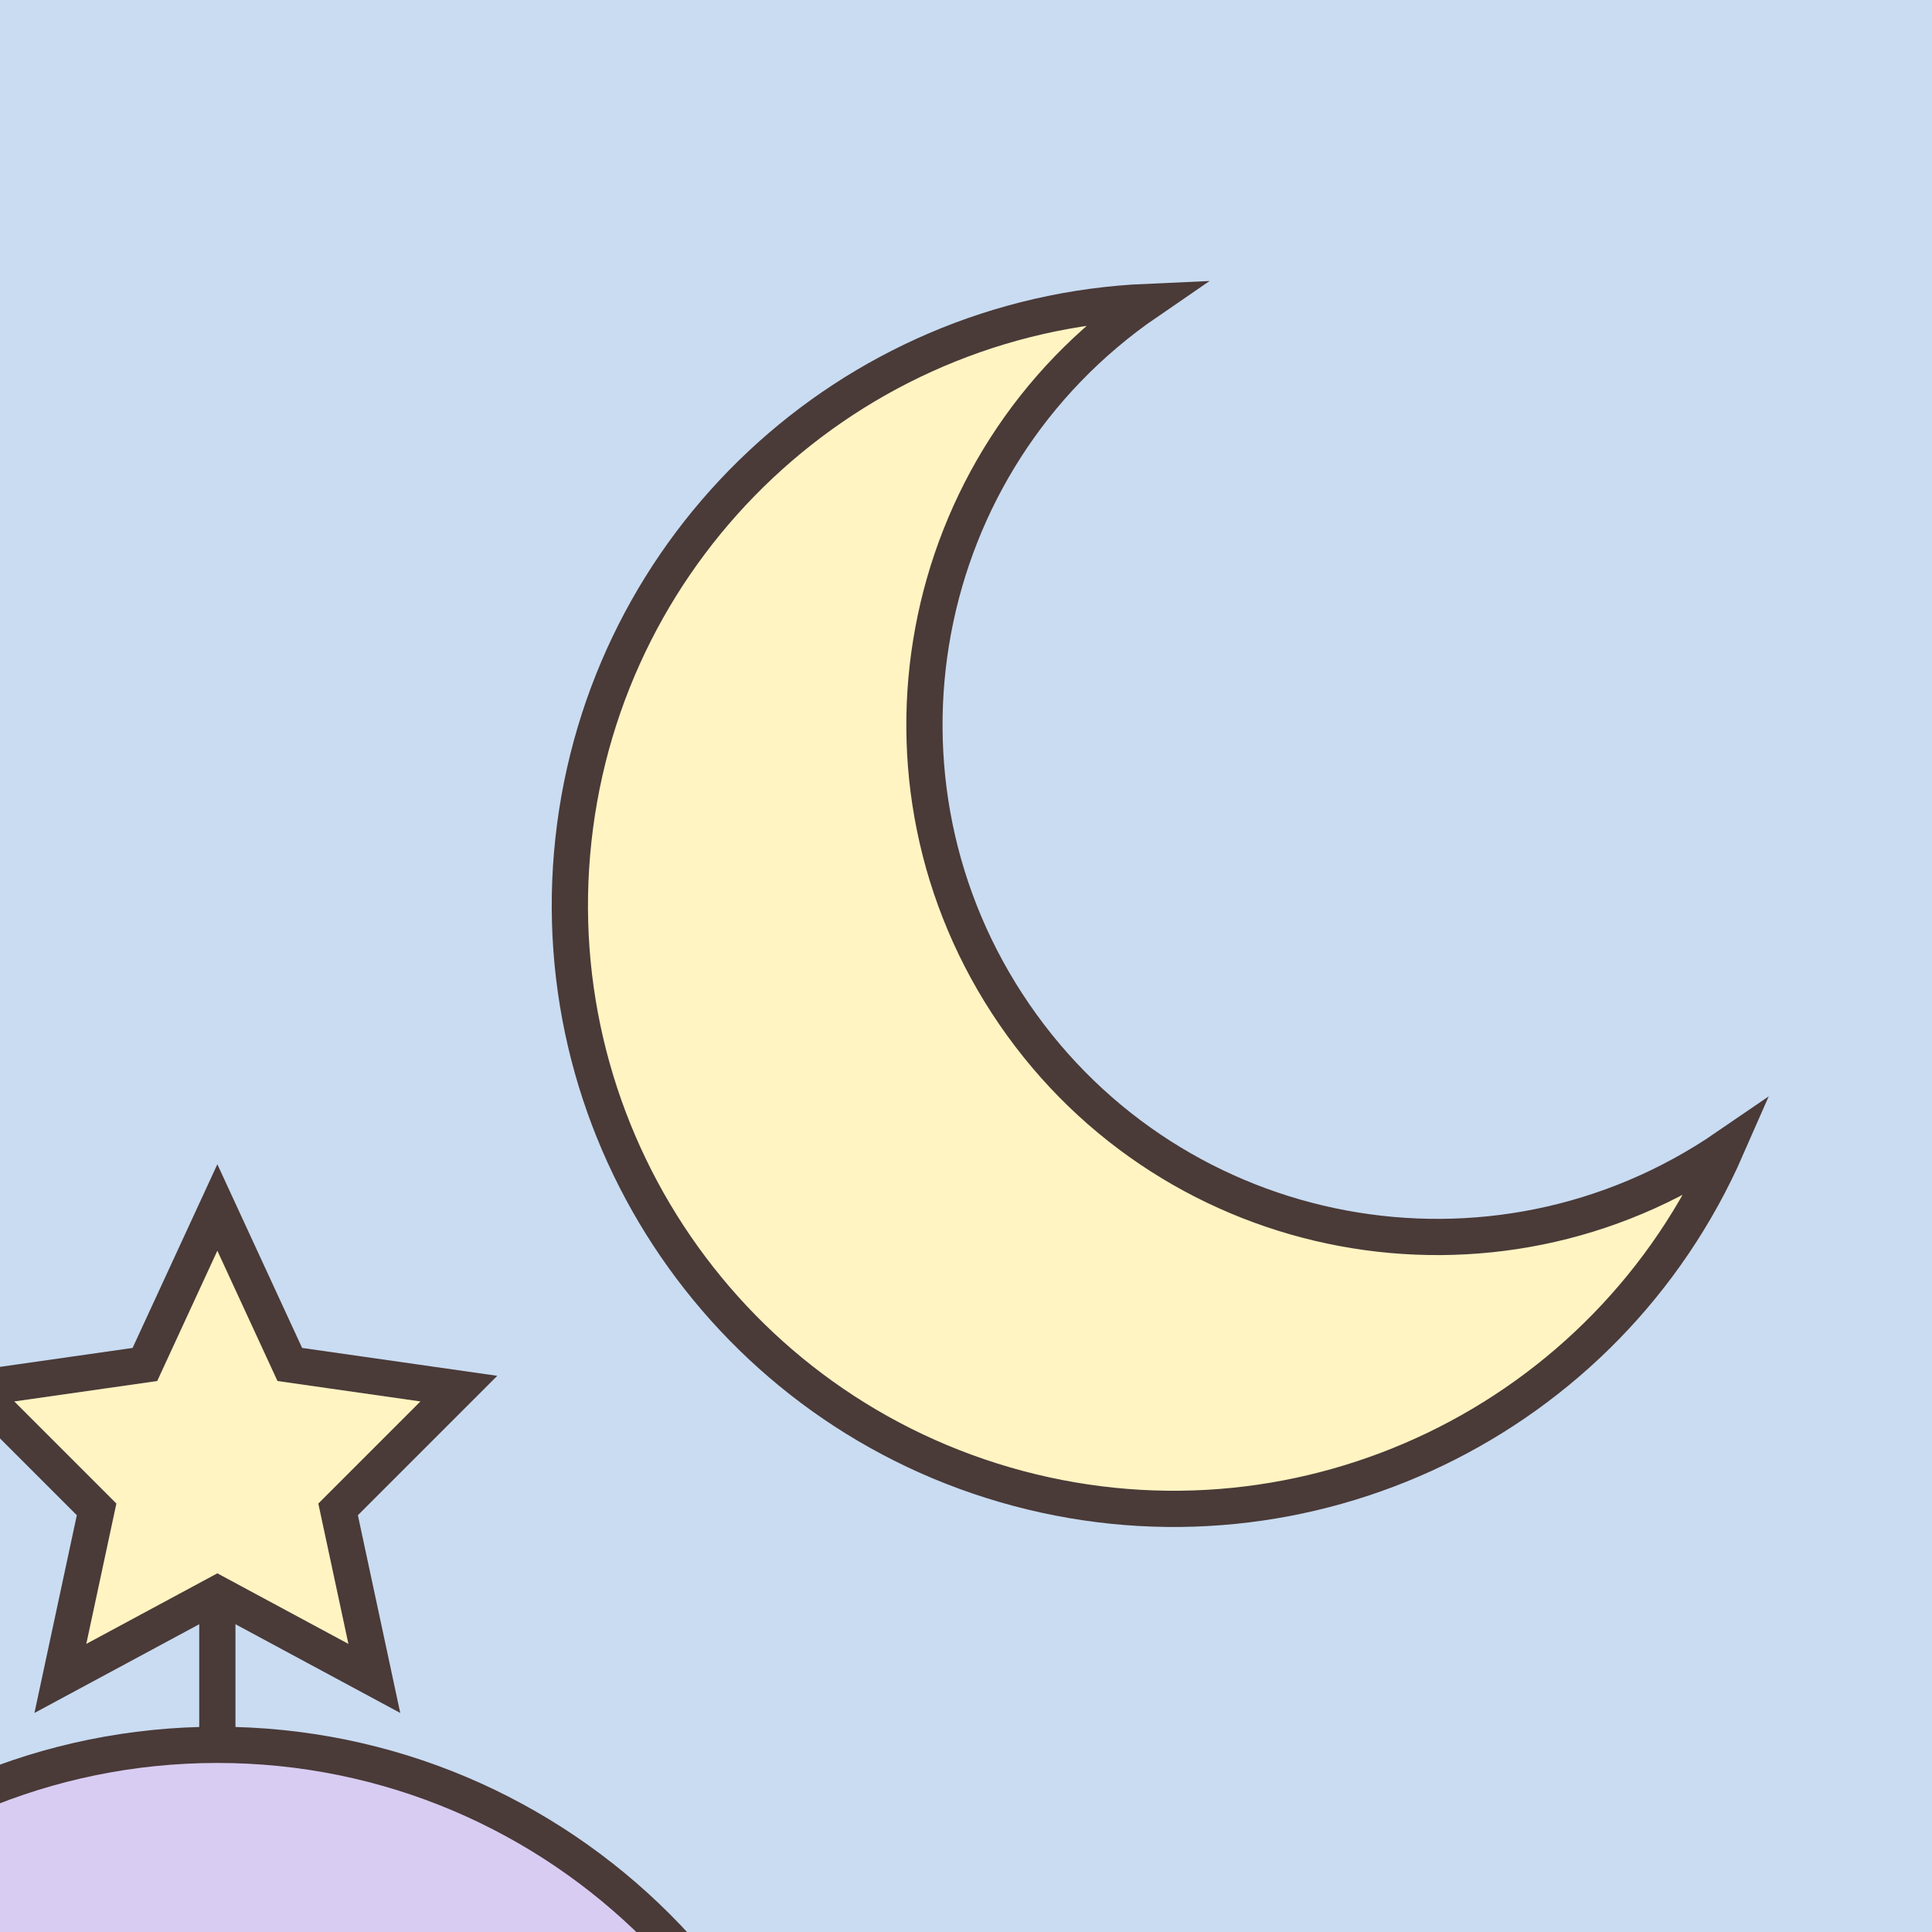
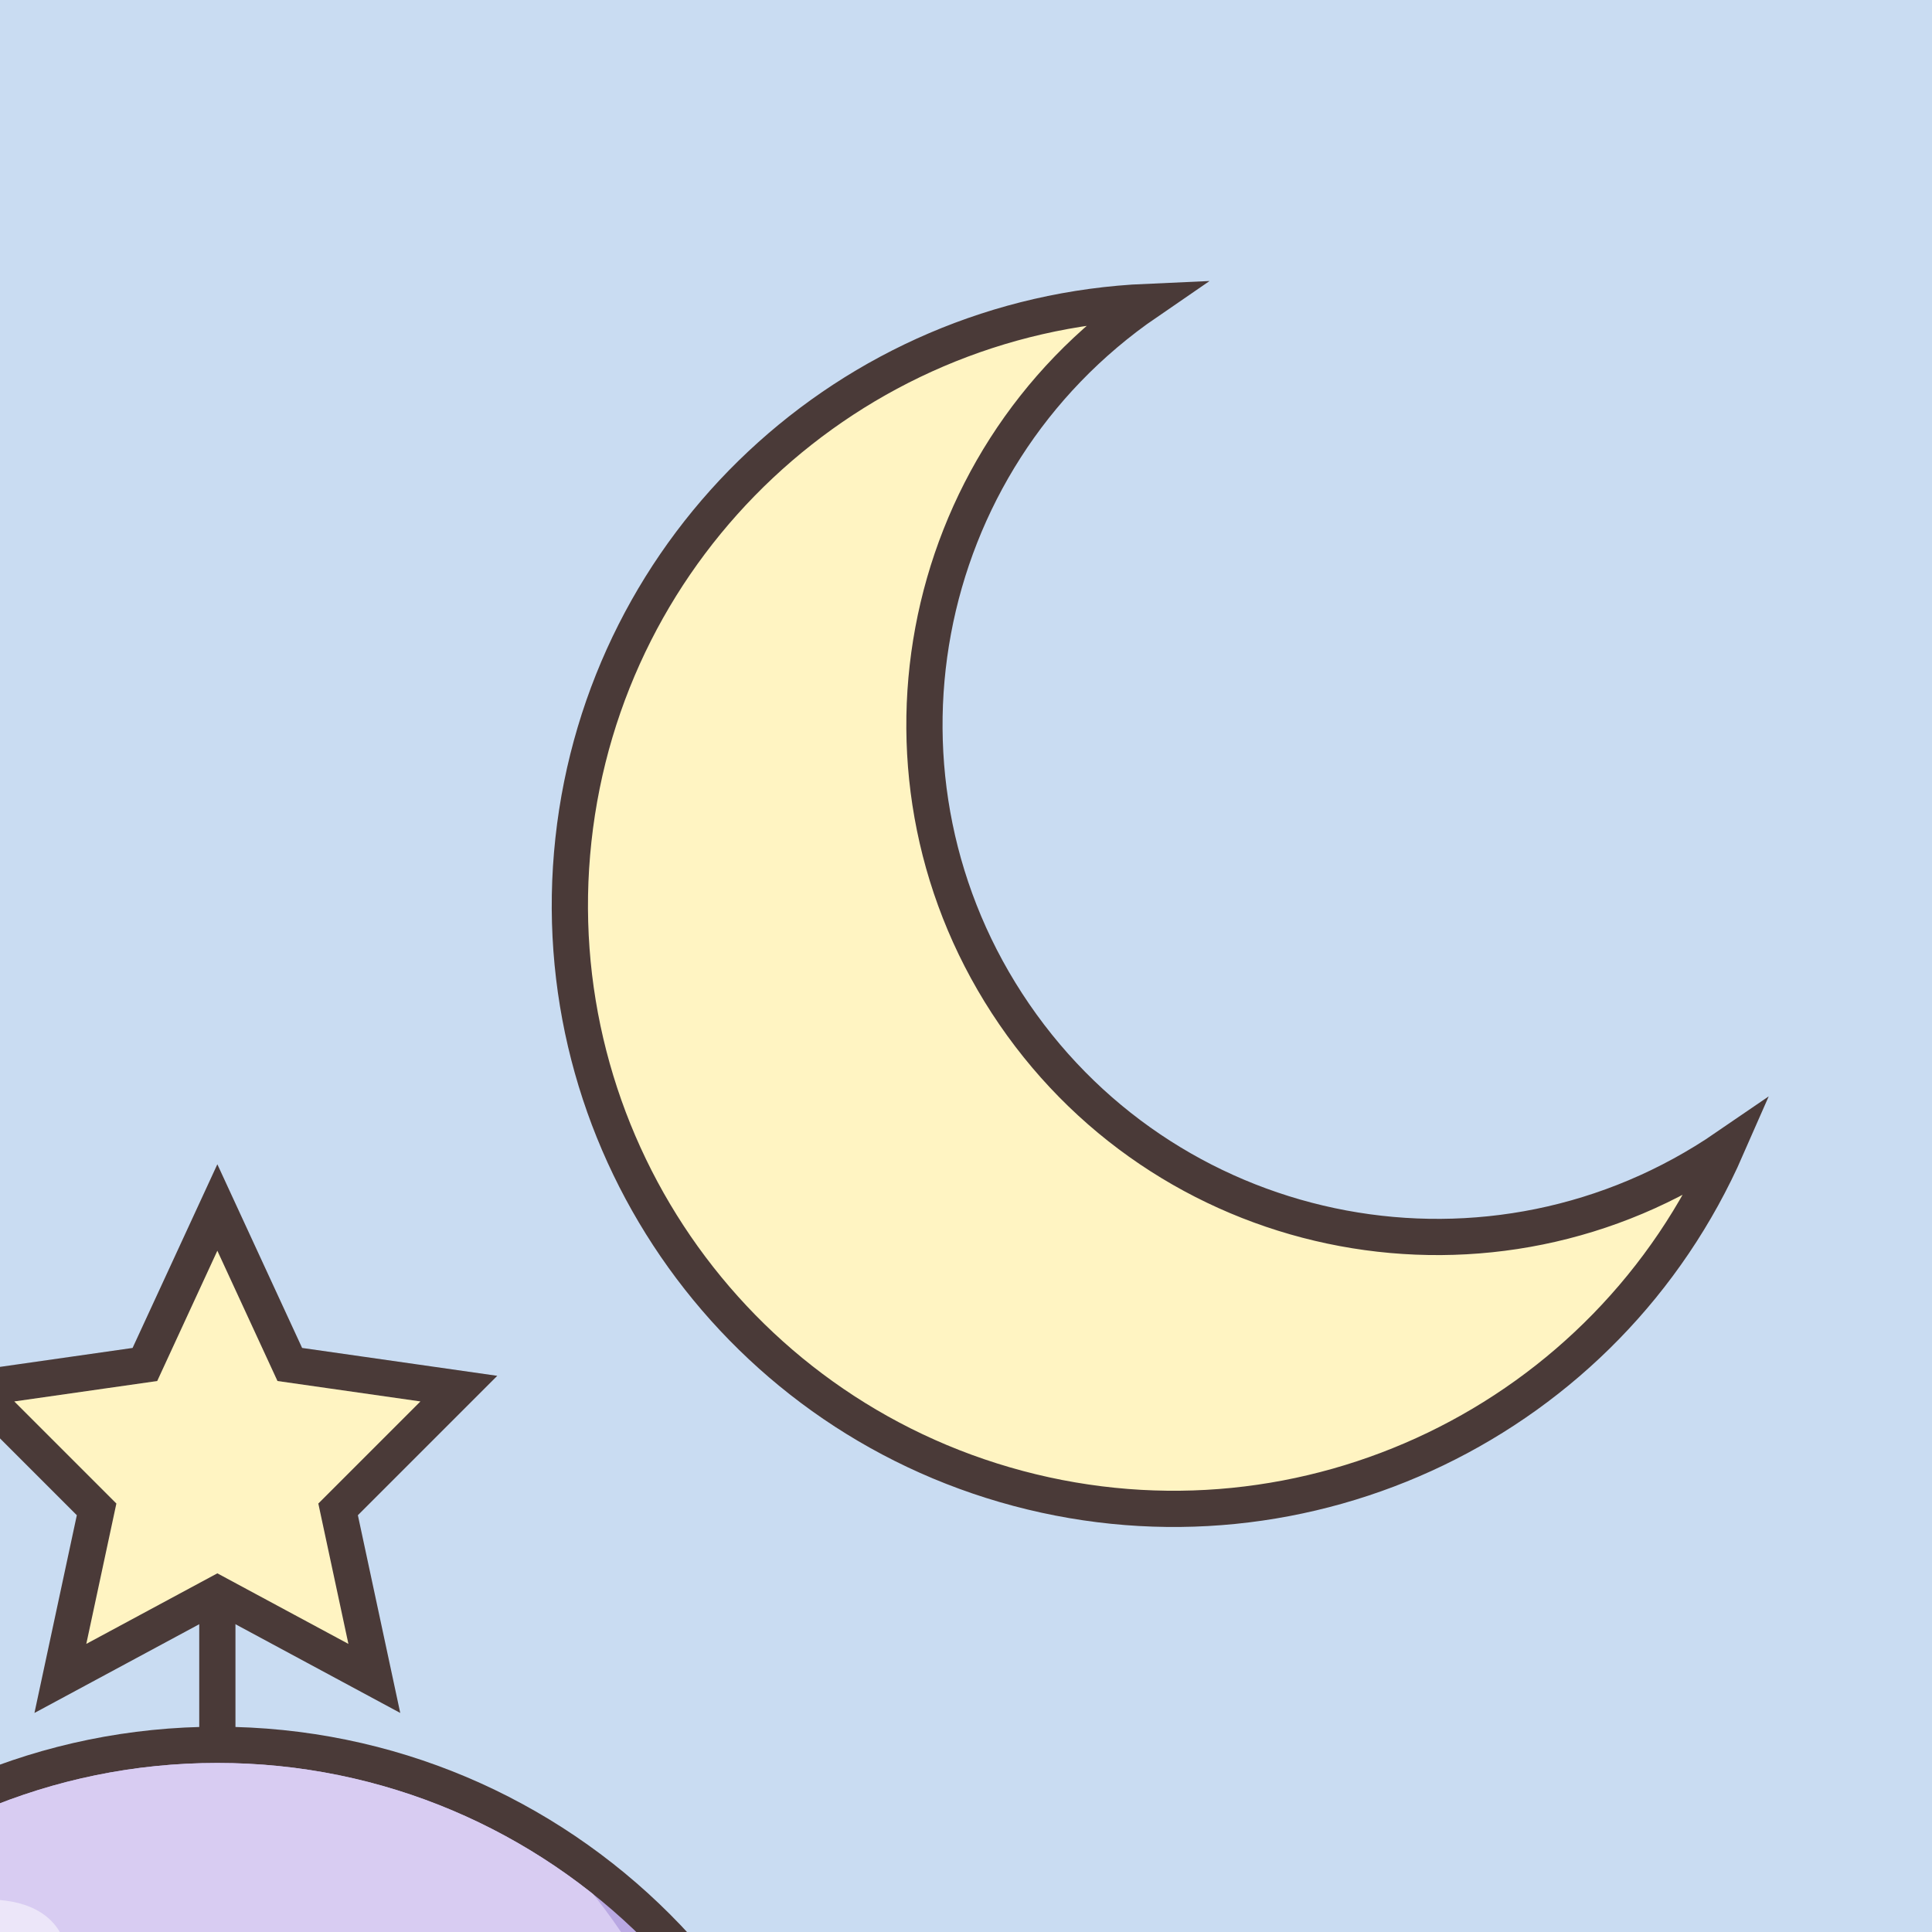
<svg xmlns="http://www.w3.org/2000/svg" width="160" height="160" viewBox="160 0 160 160">
  <rect width="320" height="320" fill="#c9dcf2" />
  <path transform="translate(40 -20)" d="M215 45a50 50 0 1 0 48 70a40 40 0 1 1-48-70Z" fill="#fff4c2" stroke="#4a3a38" stroke-width="3" />
  <path d="M70 60l6 14 15 2-11 10 4 15-14-8-14 8 4-15-11-10 15-2Z" fill="#fff4c2" stroke="#4a3a38" stroke-width="3" />
  <circle cx="40" cy="150" r="5" fill="#fff4c2" stroke="#4a3a38" stroke-width="3" />
  <circle cx="280" cy="190" r="5" fill="#fff4c2" stroke="#4a3a38" stroke-width="3" />
  <path d="M0 285Q80 255 160 282T320 272V320H0Z" fill="#a9c1e6" stroke="#4a3a38" stroke-width="3" />
  <path d="M178 150V122" fill="none" stroke="#4a3a38" stroke-width="3" stroke-linecap="round" stroke-linejoin="round" />
  <path d="M178 100l6 13 14 2-10 10 3 14-13-7-13 7 3-14-10-10 14-2Z" fill="#fff4c2" stroke="#4a3a38" stroke-width="3" />
  <g stroke="#4a3a38" stroke-width="6" stroke-linejoin="round" fill="#4a3a38">
    <circle cx="130" cy="215" r="38" />
    <circle cx="178" cy="196" r="50" />
    <circle cx="224" cy="218" r="36" />
    <ellipse cx="177" cy="236" rx="76" ry="30" />
  </g>
-   <g fill="#d8ccf2">
+   <clipPath id="nimbo">
    <circle cx="130" cy="215" r="38" />
    <circle cx="178" cy="196" r="50" />
    <circle cx="224" cy="218" r="36" />
    <ellipse cx="177" cy="236" rx="76" ry="30" />
+   </clipPath>
+   <g clip-path="url(#nimbo)">
+     <rect width="320" height="320" fill="#b9a8e2" />
+     <g transform="translate(-8 -8)" fill="#d8ccf2">
+       <circle cx="130" cy="215" r="38" />
+       <circle cx="178" cy="196" r="50" />
+       <circle cx="224" cy="218" r="36" />
+       <ellipse cx="177" cy="236" rx="76" ry="30" />
+     </g>
+     <ellipse cx="150" cy="170" rx="18" ry="9" fill="#fff" opacity=".5" transform="rotate(-35 150 170)" />
  </g>
  <path d="M154 205Q161 212 168 205" fill="none" stroke="#4a3a38" stroke-width="2.5" stroke-linecap="round" stroke-linejoin="round" />
  <path d="M188 205Q195 212 202 205" fill="none" stroke="#4a3a38" stroke-width="2.5" stroke-linecap="round" stroke-linejoin="round" />
-   <ellipse cx="151" cy="215" rx="7" ry="4.5" fill="#e79ab4" opacity=".7" />
-   <ellipse cx="205" cy="215" rx="7" ry="4.5" fill="#e79ab4" opacity=".7" />
+   <ellipse cx="151" cy="215" rx="7" ry="4.5" fill="#e8788f" opacity=".55" />
+   <ellipse cx="205" cy="215" rx="7" ry="4.5" fill="#e8788f" opacity=".55" />
  <path d="M172 215Q178 221 184 215" fill="none" stroke="#4a3a38" stroke-width="2.5" stroke-linecap="round" stroke-linejoin="round" />
</svg>
